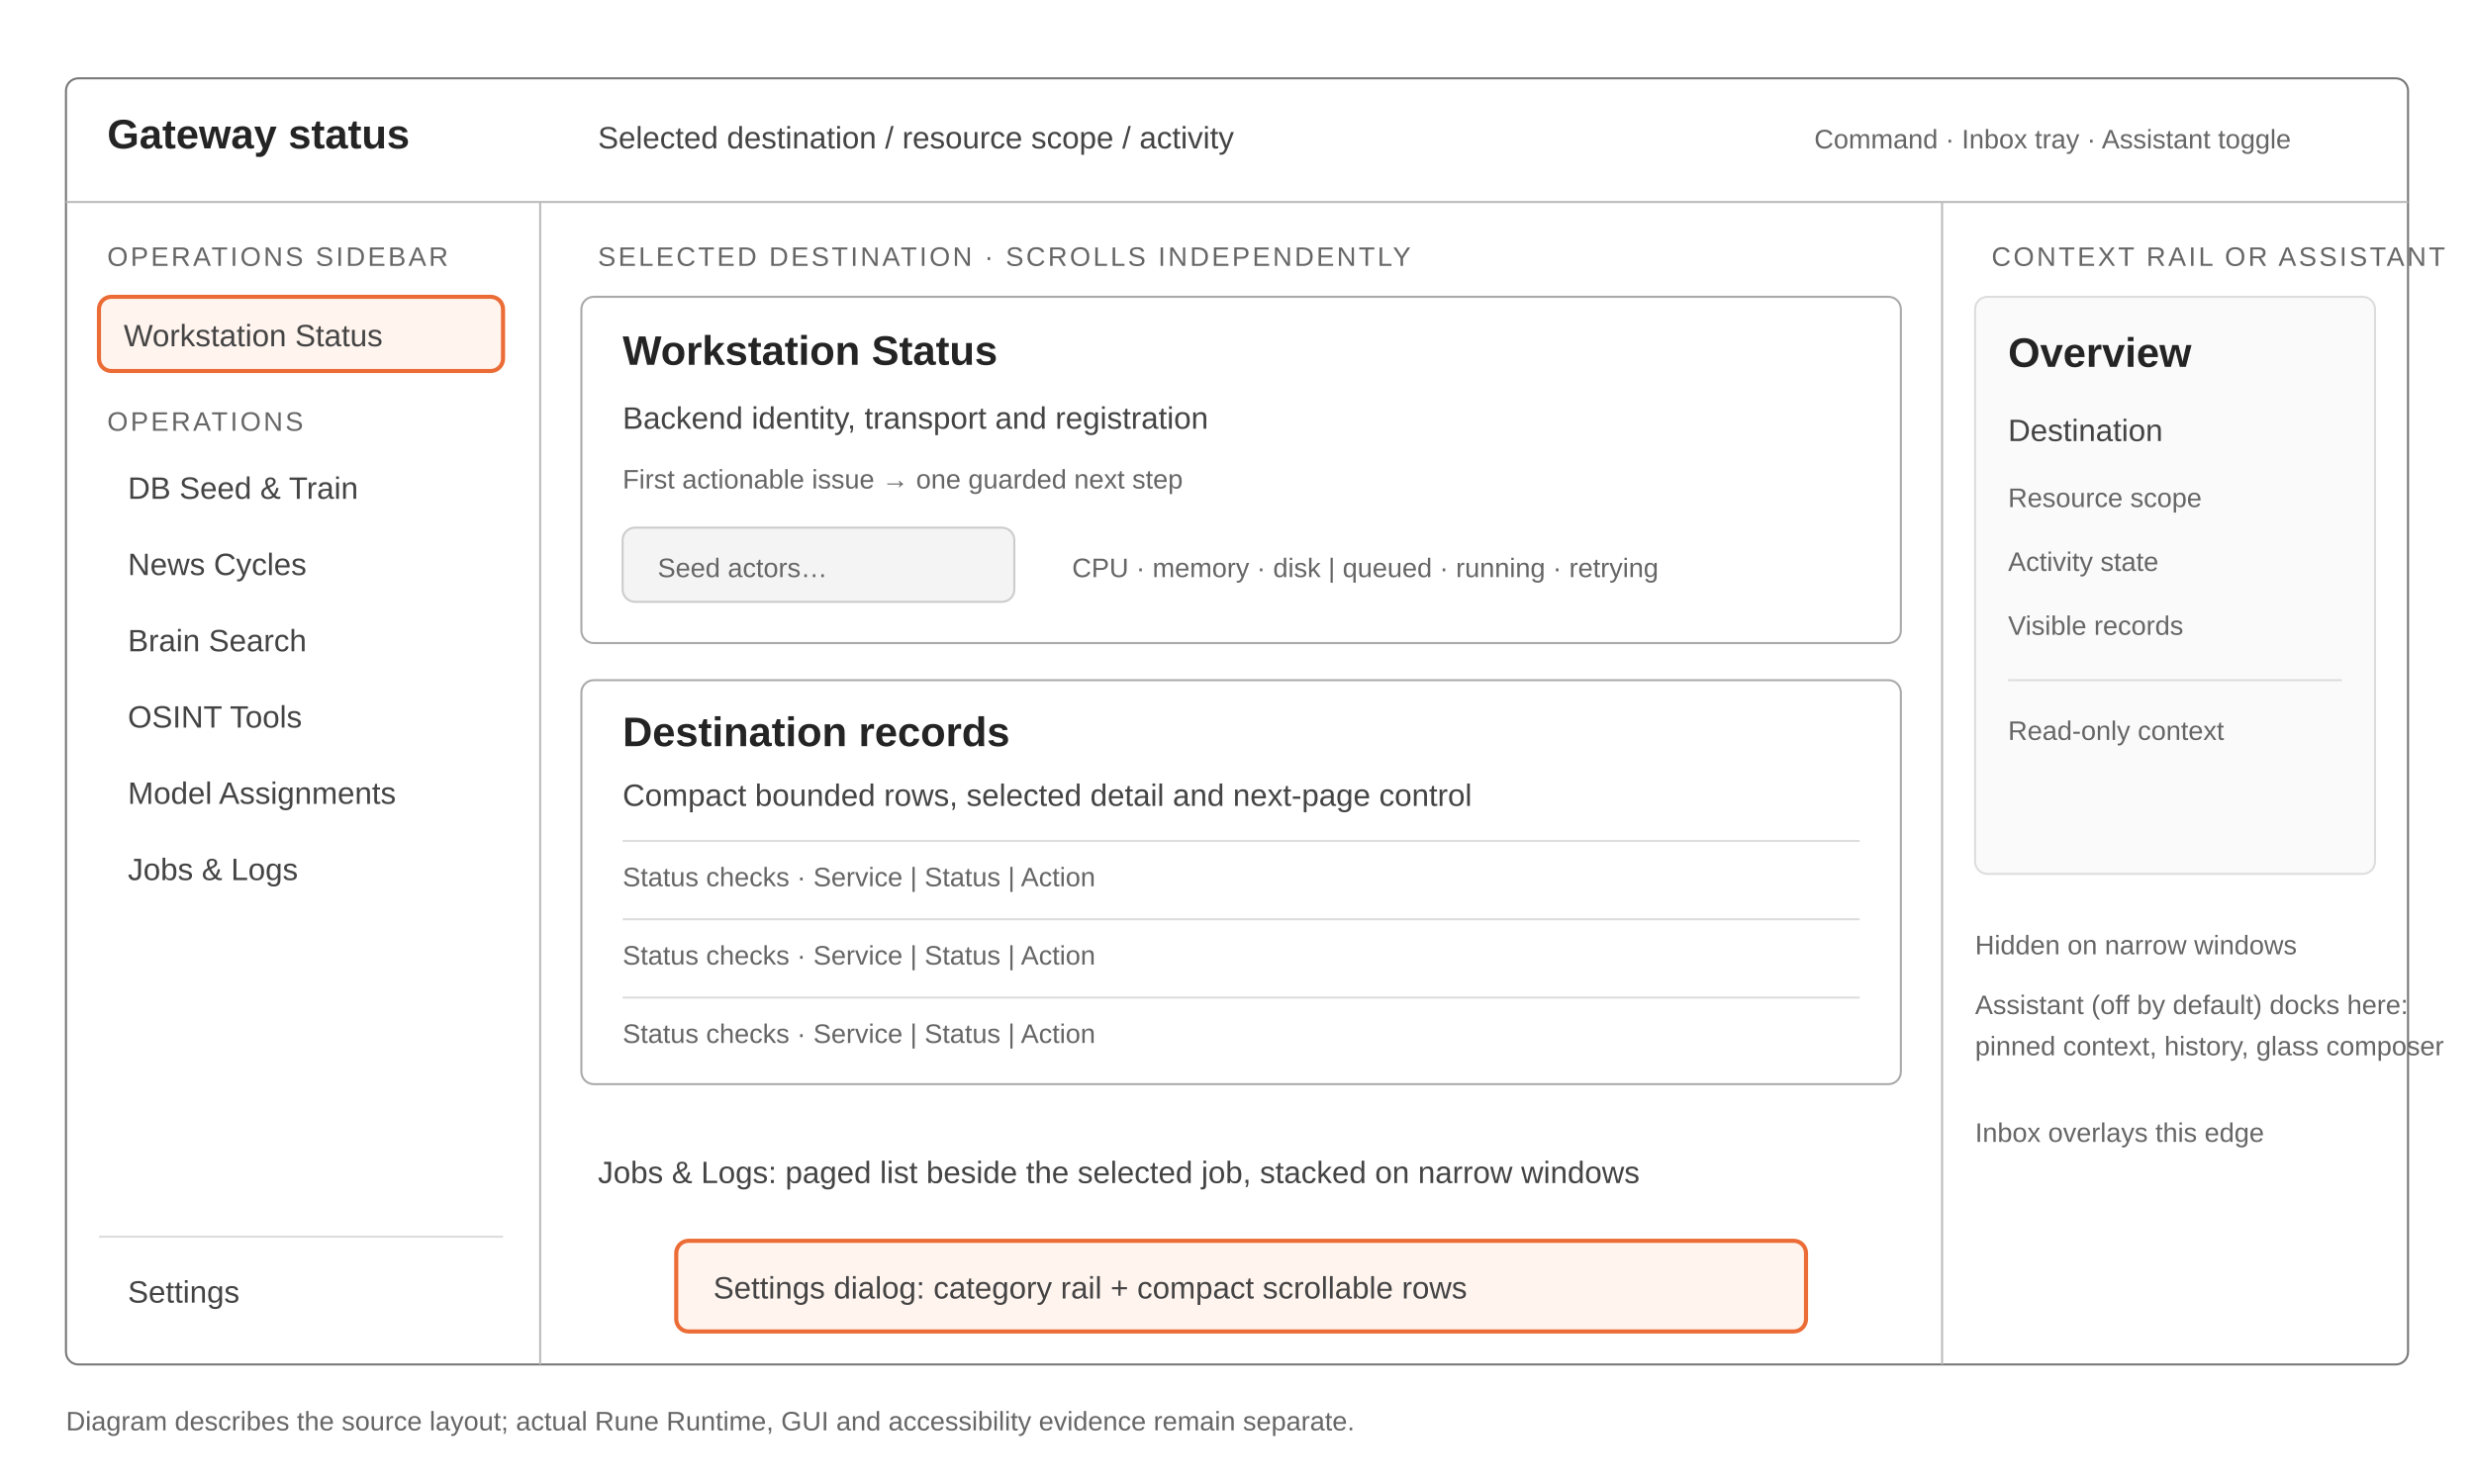
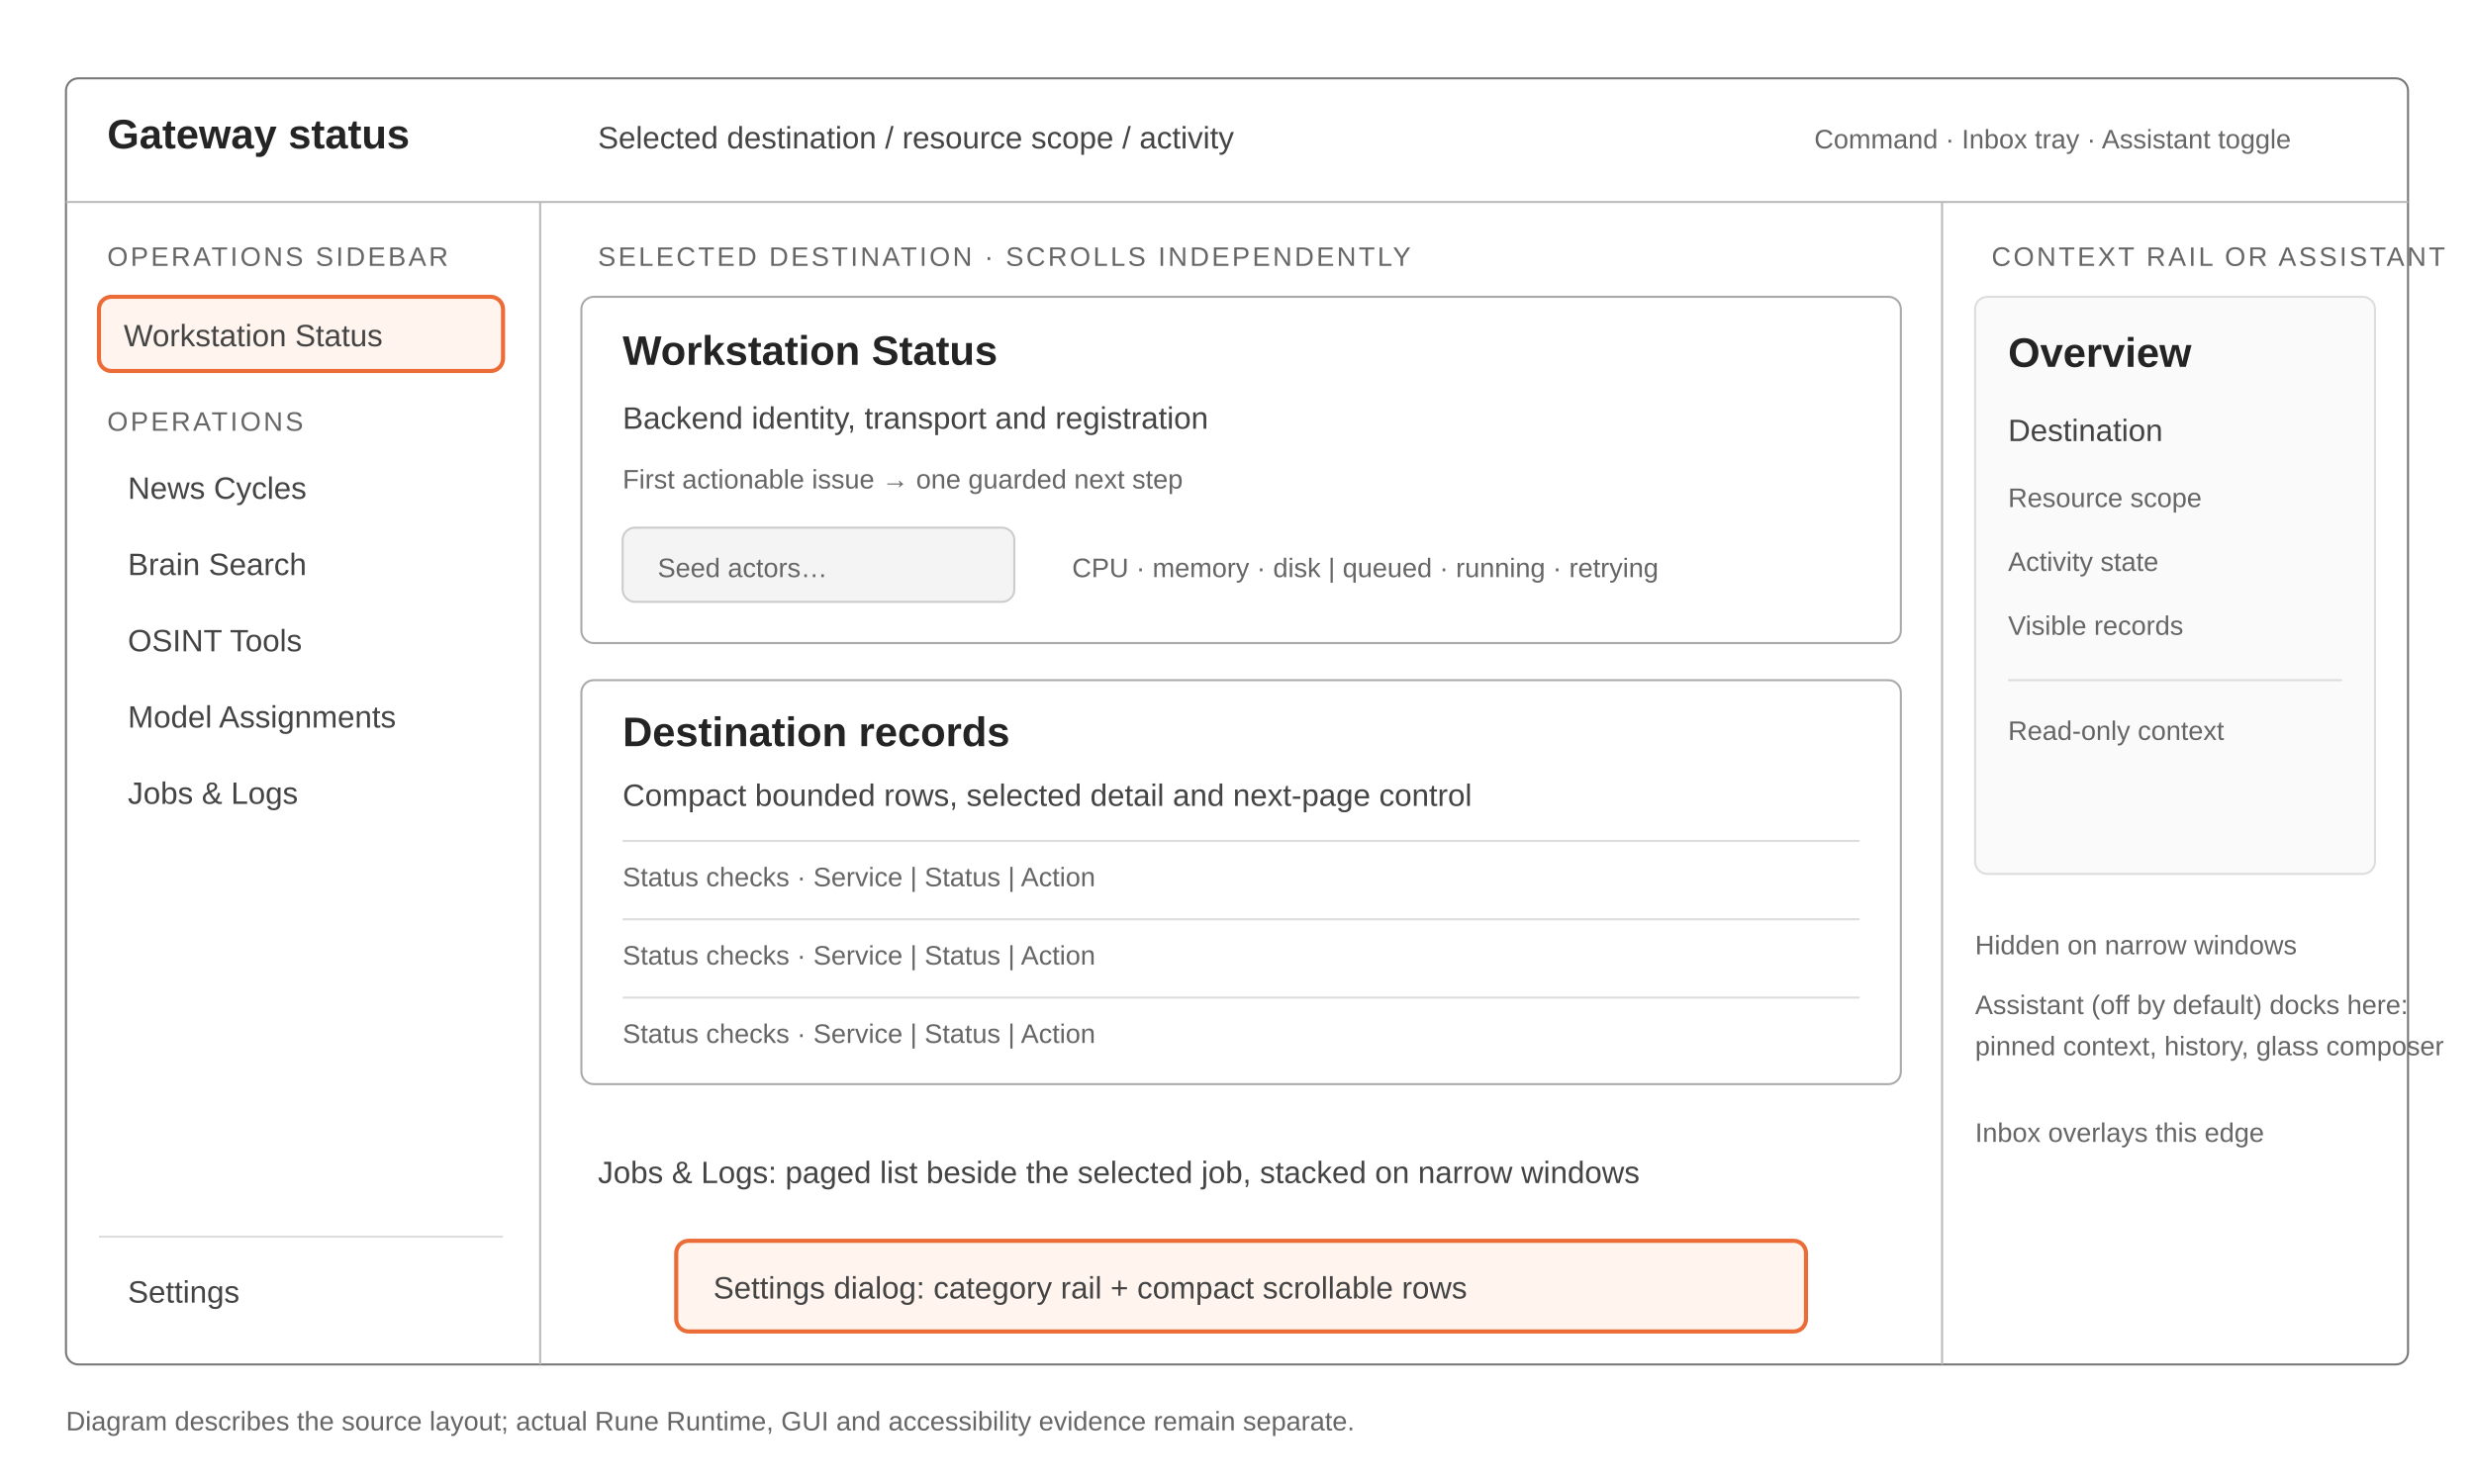
<svg xmlns="http://www.w3.org/2000/svg" viewBox="0 0 1200 720" role="img" aria-labelledby="native-workstation-layout-title native-workstation-layout-desc">
  <style>text{font-family:Geist,Arial,sans-serif;fill:#242424}.zone{font-size:13px;letter-spacing:1.2px;fill:#666}.label{font-size:20px;font-weight:600}.note{font-size:15px;fill:#444}.small{font-size:13px;fill:#666}.node{fill:#fff;stroke:#aaa;stroke-width:1}.focus{fill:#fff4ee;stroke:#eb6c36;stroke-width:2}.lane{fill:#fafafa;stroke:#ddd;stroke-width:1}.pill{fill:#f4f4f4;stroke:#ccc;stroke-width:1}</style>
  <rect width="1200" height="720" fill="#fff" />
  <rect x="32" y="38" width="1136" height="624" rx="6" fill="#fff" stroke="#777" />
  <path d="M 32 98 H 1168 M 262 98 V 662 M 942 98 V 662" stroke="#bbb" />
  <text x="52" y="72" class="label">Gateway status</text>
  <text x="290" y="72" class="note">Selected destination / resource scope / activity</text>
  <text x="880" y="72" class="small">Command · Inbox tray · Assistant toggle</text>
  <text x="52" y="129" class="zone">OPERATIONS SIDEBAR</text>
  <rect x="48" y="144" width="196" height="36" rx="6" class="focus" />
  <text x="60" y="168" class="note">Workstation Status</text>
  <text x="52" y="209" class="zone">OPERATIONS</text>
-   <text x="62" y="242" class="note">DB Seed &amp; Train</text>
-   <text x="62" y="279" class="note">News Cycles</text>
-   <text x="62" y="316" class="note">Brain Search</text>
-   <text x="62" y="353" class="note">OSINT Tools</text>
-   <text x="62" y="390" class="note">Model Assignments</text>
-   <text x="62" y="427" class="note">Jobs &amp; Logs</text>
+   <text x="62" y="242" class="note">News Cycles</text>
+   <text x="62" y="279" class="note">Brain Search</text>
+   <text x="62" y="316" class="note">OSINT Tools</text>
+   <text x="62" y="353" class="note">Model Assignments</text>
+   <text x="62" y="390" class="note">Jobs &amp; Logs</text>
  <path d="M 48 600 H 244" stroke="#ddd" />
  <text x="62" y="632" class="note">Settings</text>
  <text x="290" y="129" class="zone">SELECTED DESTINATION · SCROLLS INDEPENDENTLY</text>
  <rect x="282" y="144" width="640" height="168" rx="6" class="node" />
  <text x="302" y="177" class="label">Workstation Status</text>
  <text x="302" y="208" class="note">Backend identity, transport and registration</text>
  <text x="302" y="237" class="small">First actionable issue → one guarded next step</text>
  <rect x="302" y="256" width="190" height="36" rx="6" class="pill" />
  <text x="319" y="280" class="small">Seed actors…</text>
  <text x="520" y="280" class="small">CPU · memory · disk | queued · running · retrying</text>
  <rect x="282" y="330" width="640" height="196" rx="6" class="node" />
  <text x="302" y="362" class="label">Destination records</text>
  <text x="302" y="391" class="note">Compact bounded rows, selected detail and next-page control</text>
  <path d="M 302 408 H 902 M 302 446 H 902 M 302 484 H 902" stroke="#ddd" />
  <text x="302" y="430" class="small">Status checks · Service | Status | Action</text>
  <text x="302" y="468" class="small">Status checks · Service | Status | Action</text>
  <text x="302" y="506" class="small">Status checks · Service | Status | Action</text>
  <text x="290" y="574" class="note">Jobs &amp; Logs: paged list beside the selected job, stacked on narrow windows</text>
  <text x="966" y="129" class="zone">CONTEXT RAIL OR ASSISTANT</text>
  <rect x="958" y="144" width="194" height="280" rx="6" class="lane" />
  <text x="974" y="178" class="label">Overview</text>
  <text x="974" y="214" class="note">Destination</text>
  <text x="974" y="246" class="small">Resource scope</text>
  <text x="974" y="277" class="small">Activity state</text>
  <text x="974" y="308" class="small">Visible records</text>
  <path d="M 974 330 H 1136" stroke="#ddd" />
  <text x="974" y="359" class="small">Read-only context</text>
  <text x="958" y="463" class="small">Hidden on narrow windows</text>
  <text x="958" y="492" class="small">Assistant (off by default) docks here:</text>
  <text x="958" y="512" class="small">pinned context, history, glass composer</text>
  <text x="958" y="554" class="small">Inbox overlays this edge</text>
  <rect x="328" y="602" width="548" height="44" rx="6" class="focus" />
  <text x="346" y="630" class="note">Settings dialog: category rail + compact scrollable rows</text>
  <text x="32" y="694" class="small">Diagram describes the source layout; actual Rune Runtime, GUI and accessibility evidence remain separate.</text>
</svg>
